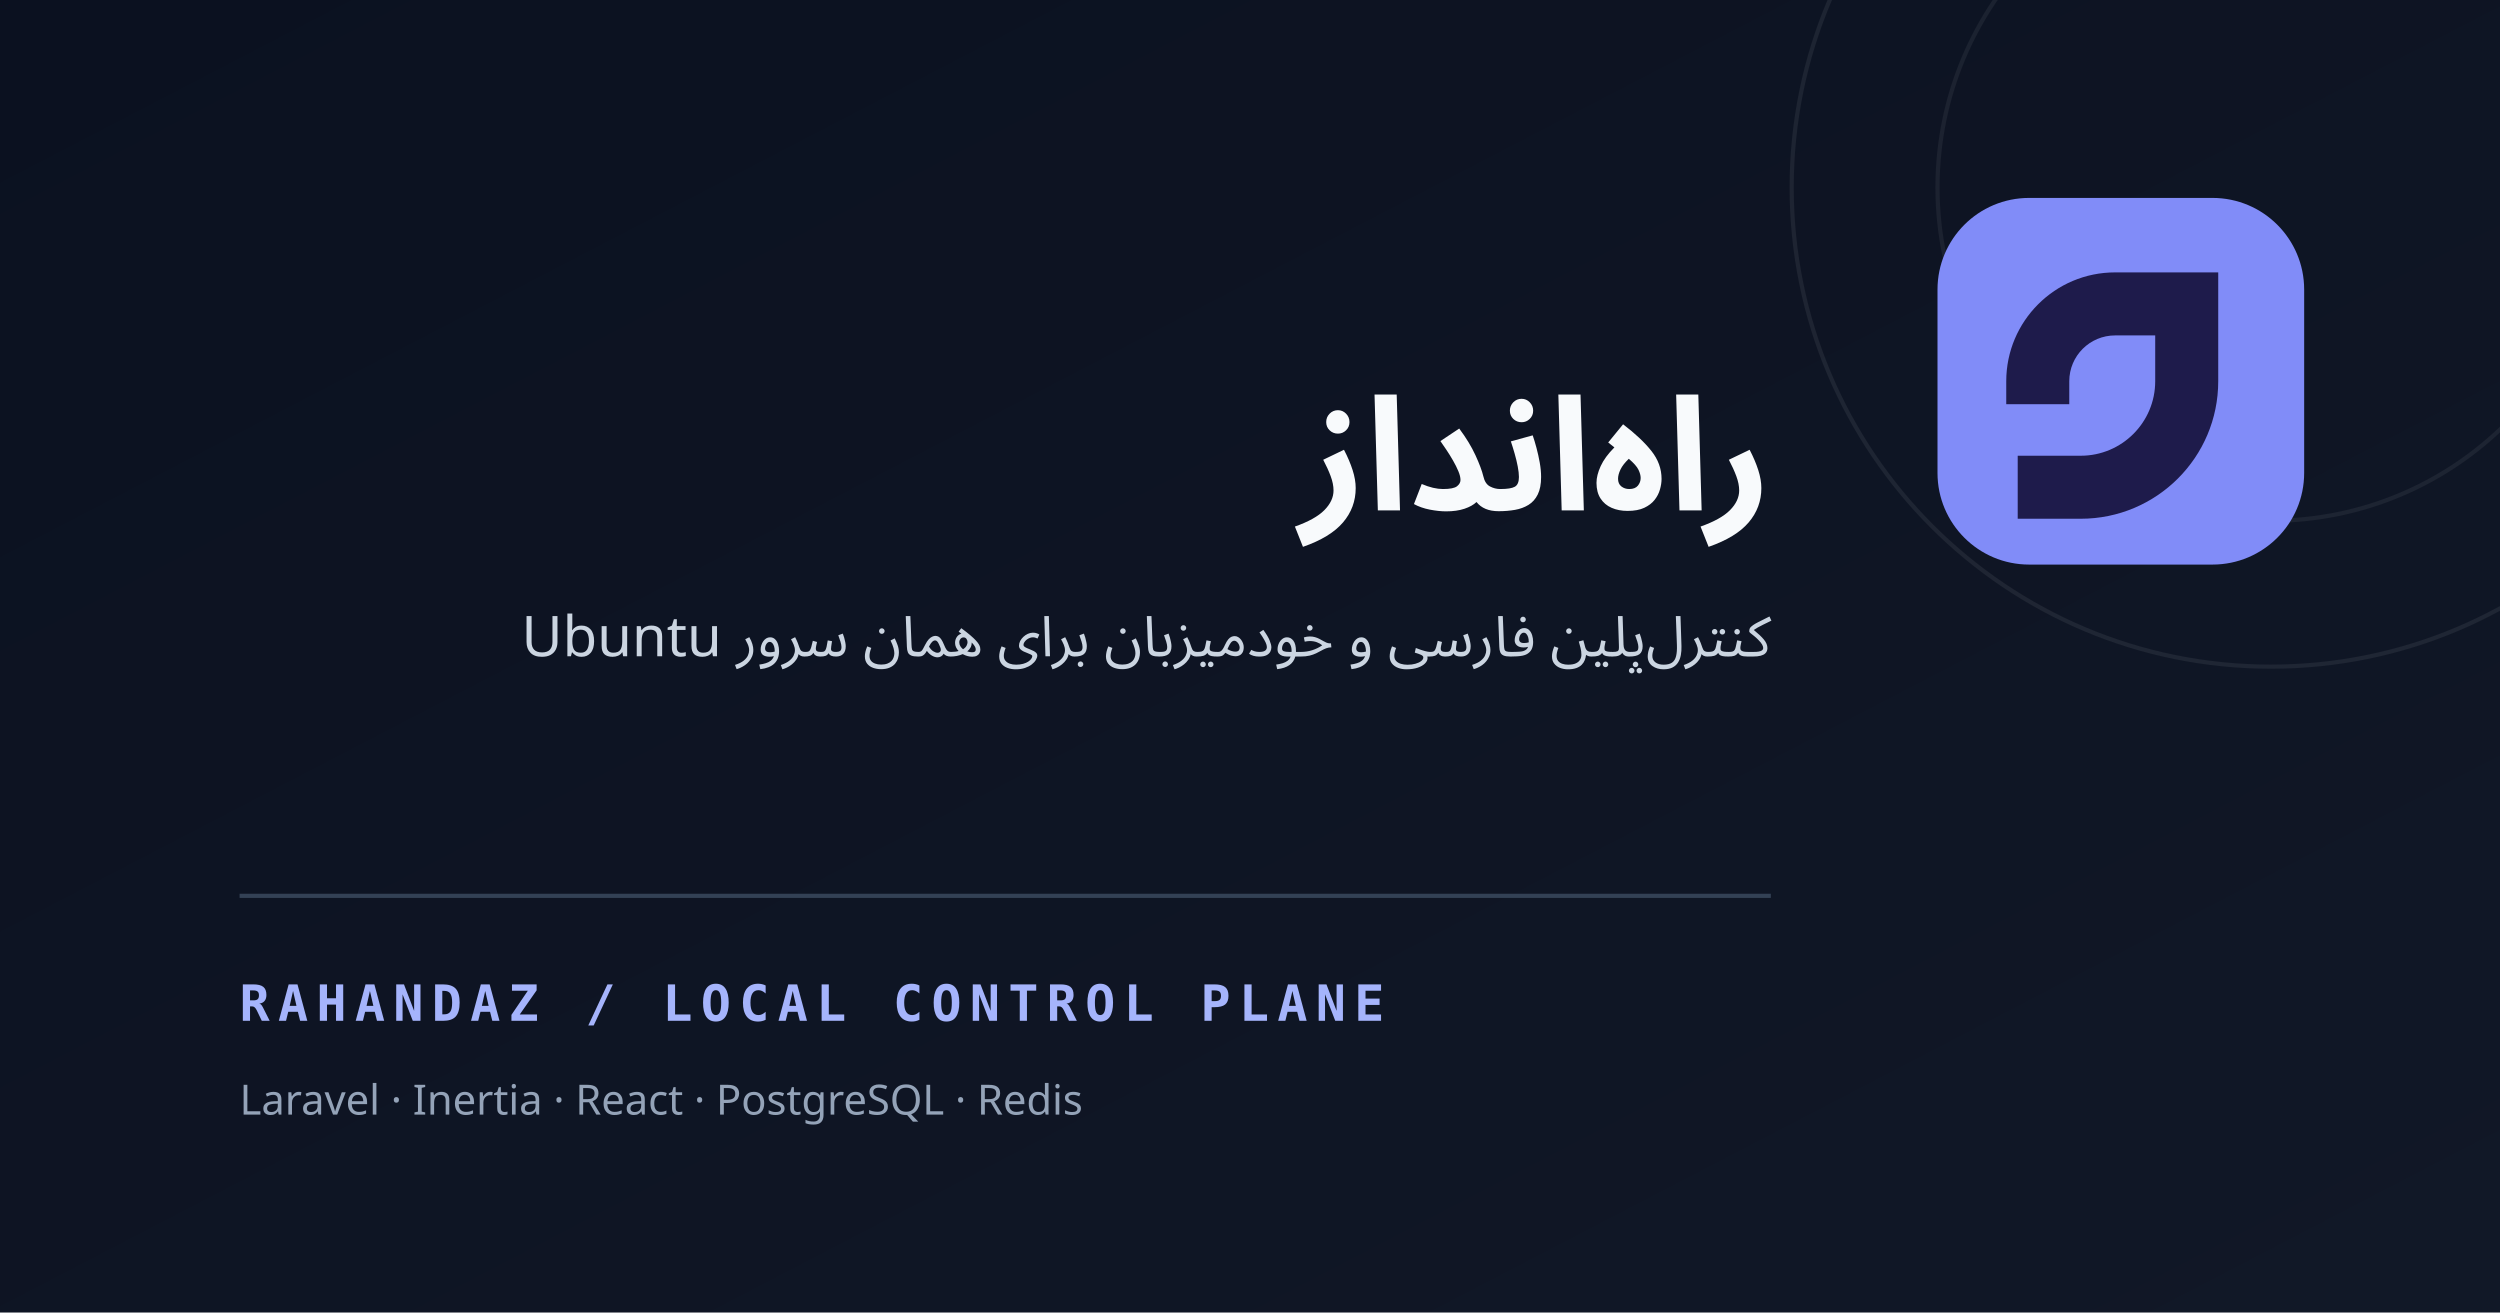
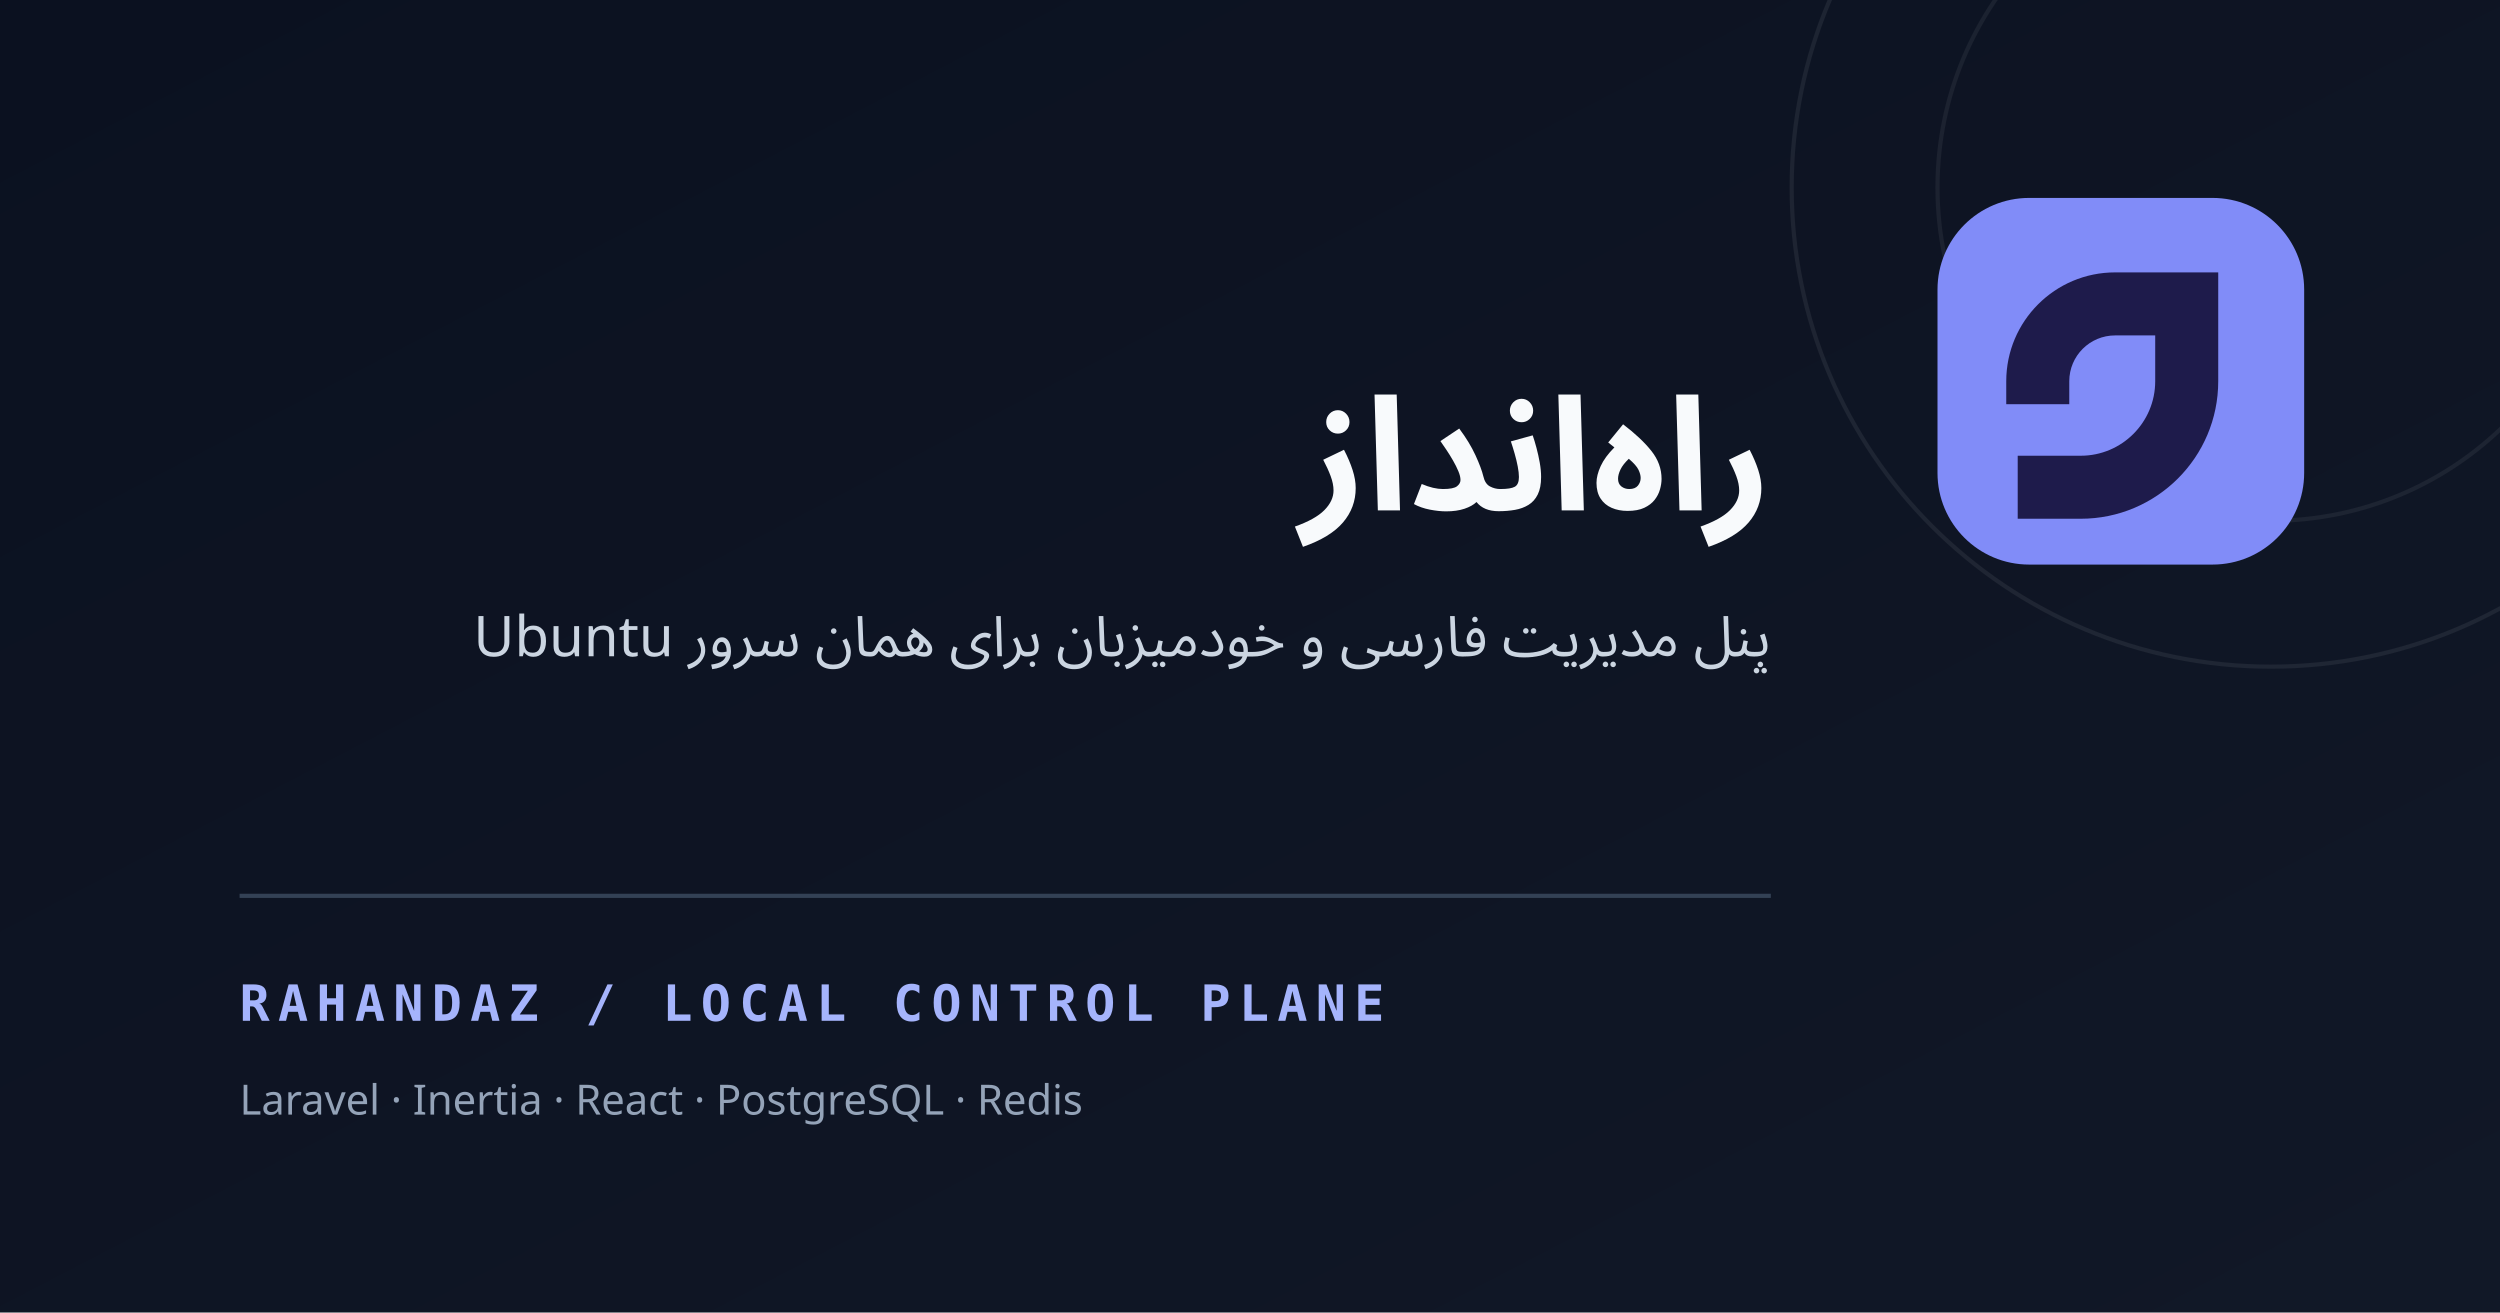
<svg xmlns="http://www.w3.org/2000/svg" width="1200" height="630" viewBox="0 0 1200 630" role="img" aria-labelledby="title description">
  <defs>
    <linearGradient id="background" x1="0" y1="0" x2="1" y2="1">
      <stop offset="0" stop-color="#0B1120" />
      <stop offset="1" stop-color="#111827" />
    </linearGradient>
    <radialGradient id="glow" cx="0" cy="0" r="1" gradientTransform="translate(1010 120) rotate(135) scale(520)">
      <stop stop-color="#4F46E5" stop-opacity=".32" />
      <stop offset="1" stop-color="#4F46E5" stop-opacity="0" />
    </radialGradient>
  </defs>
  <rect width="1200" height="630" fill="url(#background)" />
  <rect width="1200" height="630" fill="url(#glow)" />
  <circle cx="1090" cy="90" r="230" fill="none" stroke="#FFFFFF" stroke-opacity=".07" stroke-width="2" />
  <circle cx="1090" cy="90" r="160" fill="none" stroke="#FFFFFF" stroke-opacity=".06" stroke-width="2" />
  <g transform="translate(930 95) scale(2.75)">
    <rect width="64" height="64" rx="16" fill="#818CF8" />
    <path fill="#1E1B4B" d="M49 13H31c-10.493 0-19 8.507-19 19v4h11v-4a8 8 0 0 1 8-8h7v8c0 7.18-5.82 13-13 13H14v11h11c13.255 0 24-10.745 24-24V13Z" />
  </g>
  <text x="850" y="245" direction="rtl" text-anchor="start" fill="#F8FAFC" font-family="Vazirmatn, Noto Sans Arabic, sans-serif" font-size="76" font-weight="700">راه‌انداز</text>
-   <text x="850" y="315" direction="rtl" text-anchor="start" fill="#CBD5E1" font-family="Vazirmatn, Noto Sans Arabic, sans-serif" font-size="27" font-weight="500">کنترل‌پلین فارسی و خودمیزبان برای همان سرور Ubuntu</text>
+   <text x="850" y="315" direction="rtl" text-anchor="start" fill="#CBD5E1" font-family="Vazirmatn, Noto Sans Arabic, sans-serif" font-size="27" font-weight="500">پنل مدیریت فارسی و خودمیزبان برای همان سرور Ubuntu</text>
  <line x1="115" y1="430" x2="850" y2="430" stroke="#334155" stroke-width="2" />
  <text x="115" y="490" fill="#A5B4FC" font-family="ui-monospace, monospace" font-size="24" font-weight="600" letter-spacing="4">RAHANDAZ / LOCAL CONTROL PLANE</text>
  <text x="115" y="535" fill="#94A3B8" font-family="Vazirmatn, Noto Sans Arabic, sans-serif" font-size="20">Laravel · Inertia · React · PostgreSQL · Redis</text>
</svg>
